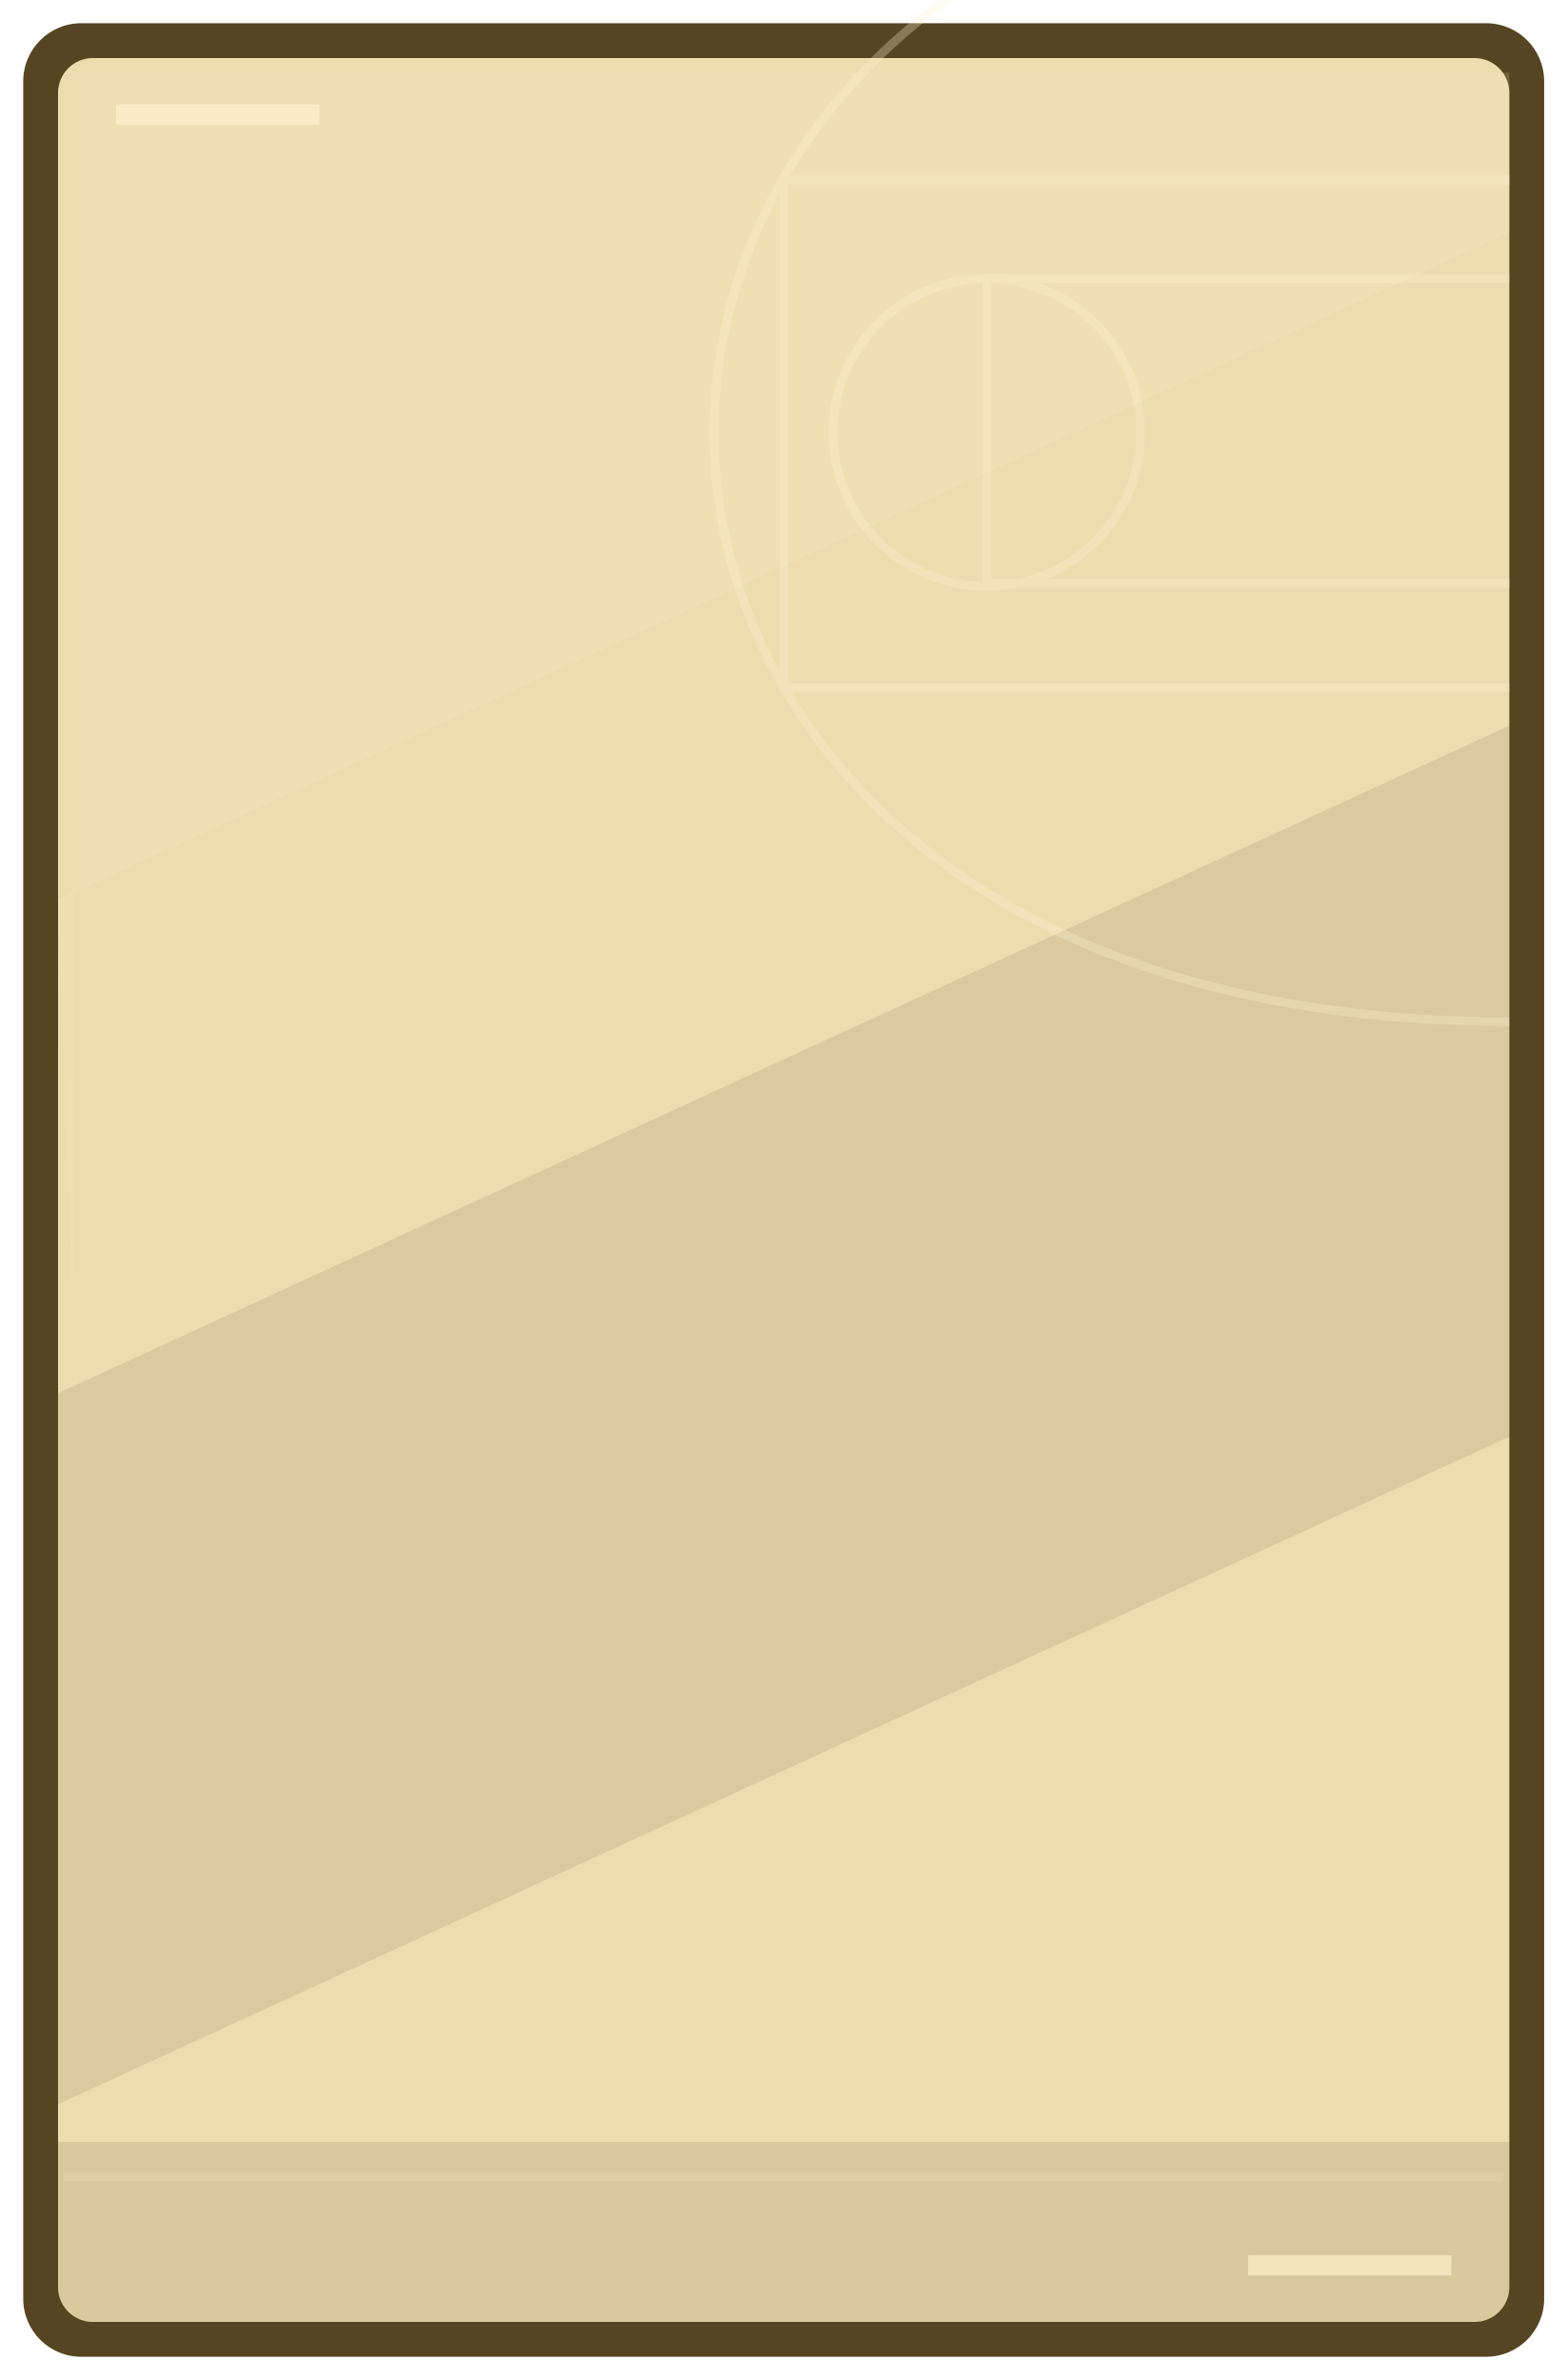
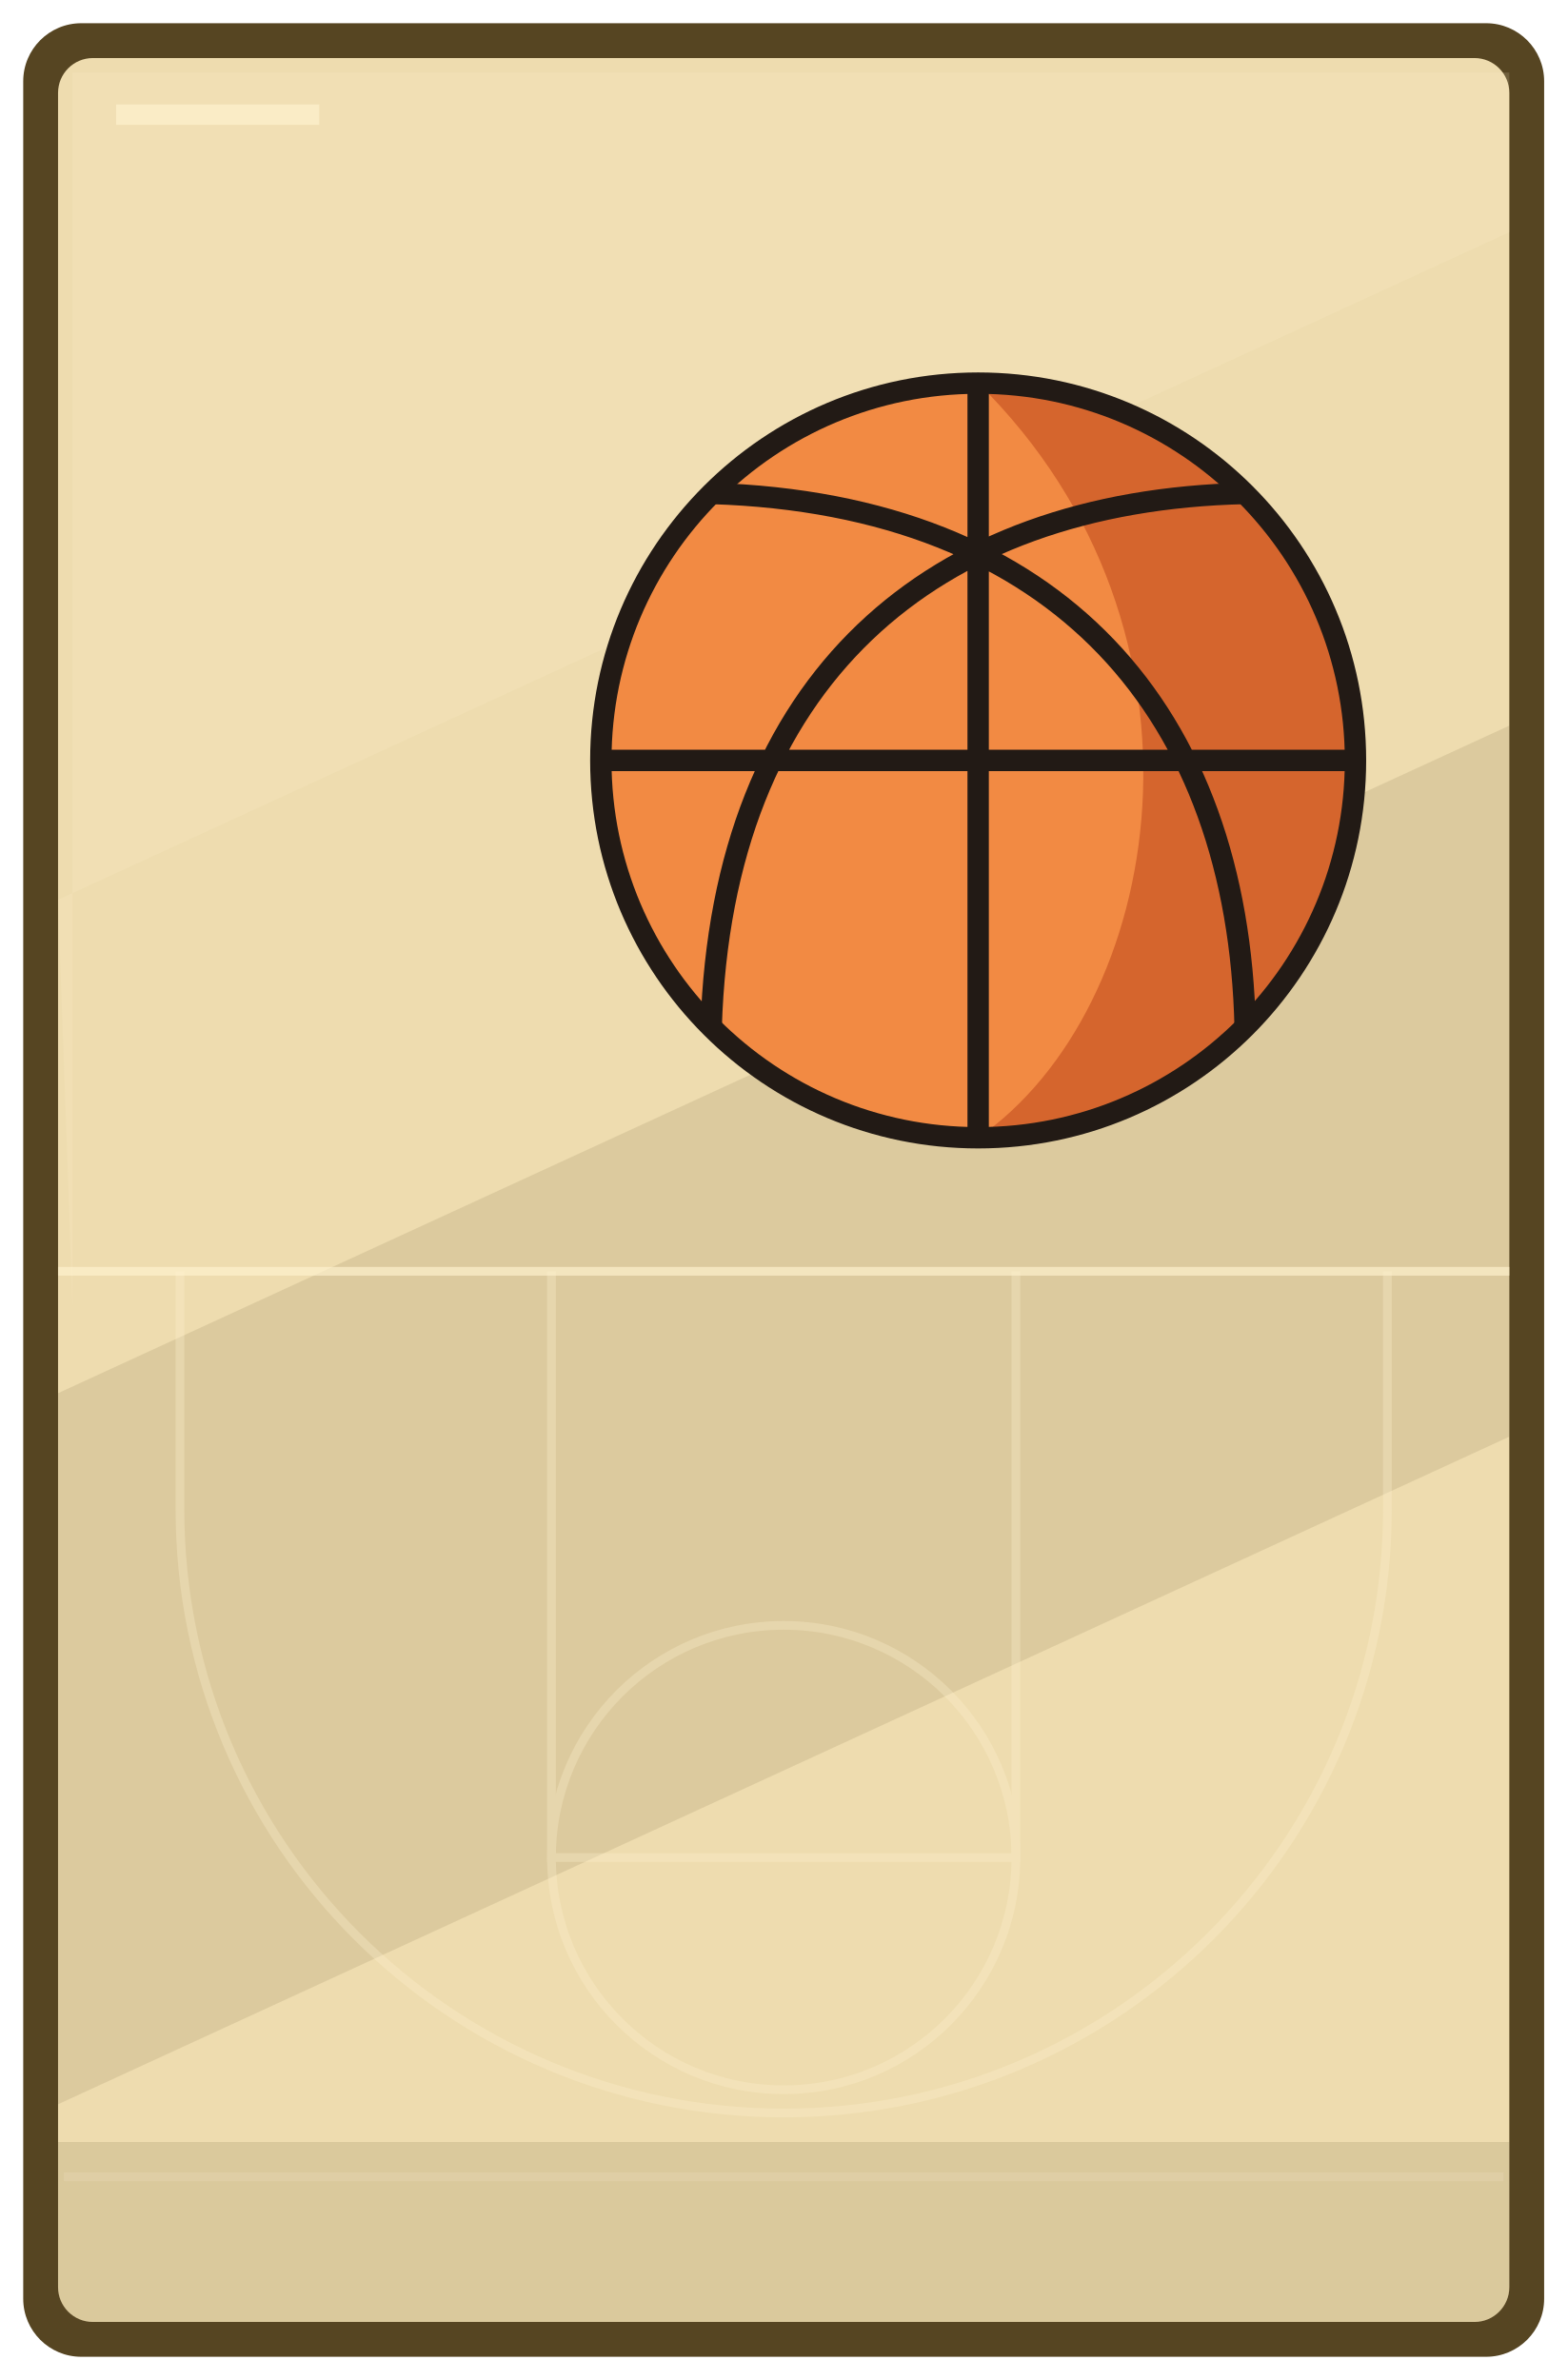
<svg xmlns="http://www.w3.org/2000/svg" width="540" height="820" viewBox="0 0 540 820">
  <rect x="8" y="8" width="524" height="804" rx="20" fill="#564522" />
  <rect x="20" y="20" width="500" height="780" rx="12" fill="#eedcaf" />
  <path d="M20 310 520 80V25H25V450Z" fill="#fff2cf" opacity=".16" />
  <path d="m20 480 500-230v245L20 725Z" fill="#564522" opacity=".12" />
  <g fill="none" stroke="#fff2cf" stroke-width="3" opacity=".3">
-     <path d="M520 62H270v175h250M520 96H340v105h180" />
-     <circle cx="340" cy="149" r="53" />
-     <path d="M520 352c-191 0-274-107-274-203S329-54 520-54" />
+     <path d="M190 438V640H350V438" />
+     <circle cx="270" cy="640" r="80" />
+     <path d="M62 438V520A208 208 0 0 0 478 520V438" />
    <path d="M22 750h496" />
  </g>
+   <path d="M20 438h500" stroke="#fff2cf" stroke-width="3" opacity=".65" />
+   <g transform="translate(189.8302 114.8302) scale(1.226415)">
+     <circle cx="120" cy="120" r="106" fill="#f28a43" />
+     <path d="M120 14a106 106 0 0 1 0 212c52-36 71-142 0-212Z" fill="#d5652d" />
+     <g fill="none" stroke="#221a15" stroke-width="6">
+       <circle cx="120" cy="120" r="106" />
+       <path d="M14 120h212M120 14v212M45 45c98 3 148 62 150 150M45 195c3-98 62-148 150-150" />
+     </g>
+   </g>
  <path d="M20 738h500v50a12 12 0 0 1-12 12H32a12 12 0 0 1-12-12Z" fill="#564522" opacity=".13" />
-   <path d="M40 36h70v7H40ZM430 777h70v7h-70Z" fill="#fff2cf" opacity=".65" />
+   <path d="M40 36h70v7H40Z" fill="#fff2cf" opacity=".65" />
</svg>
